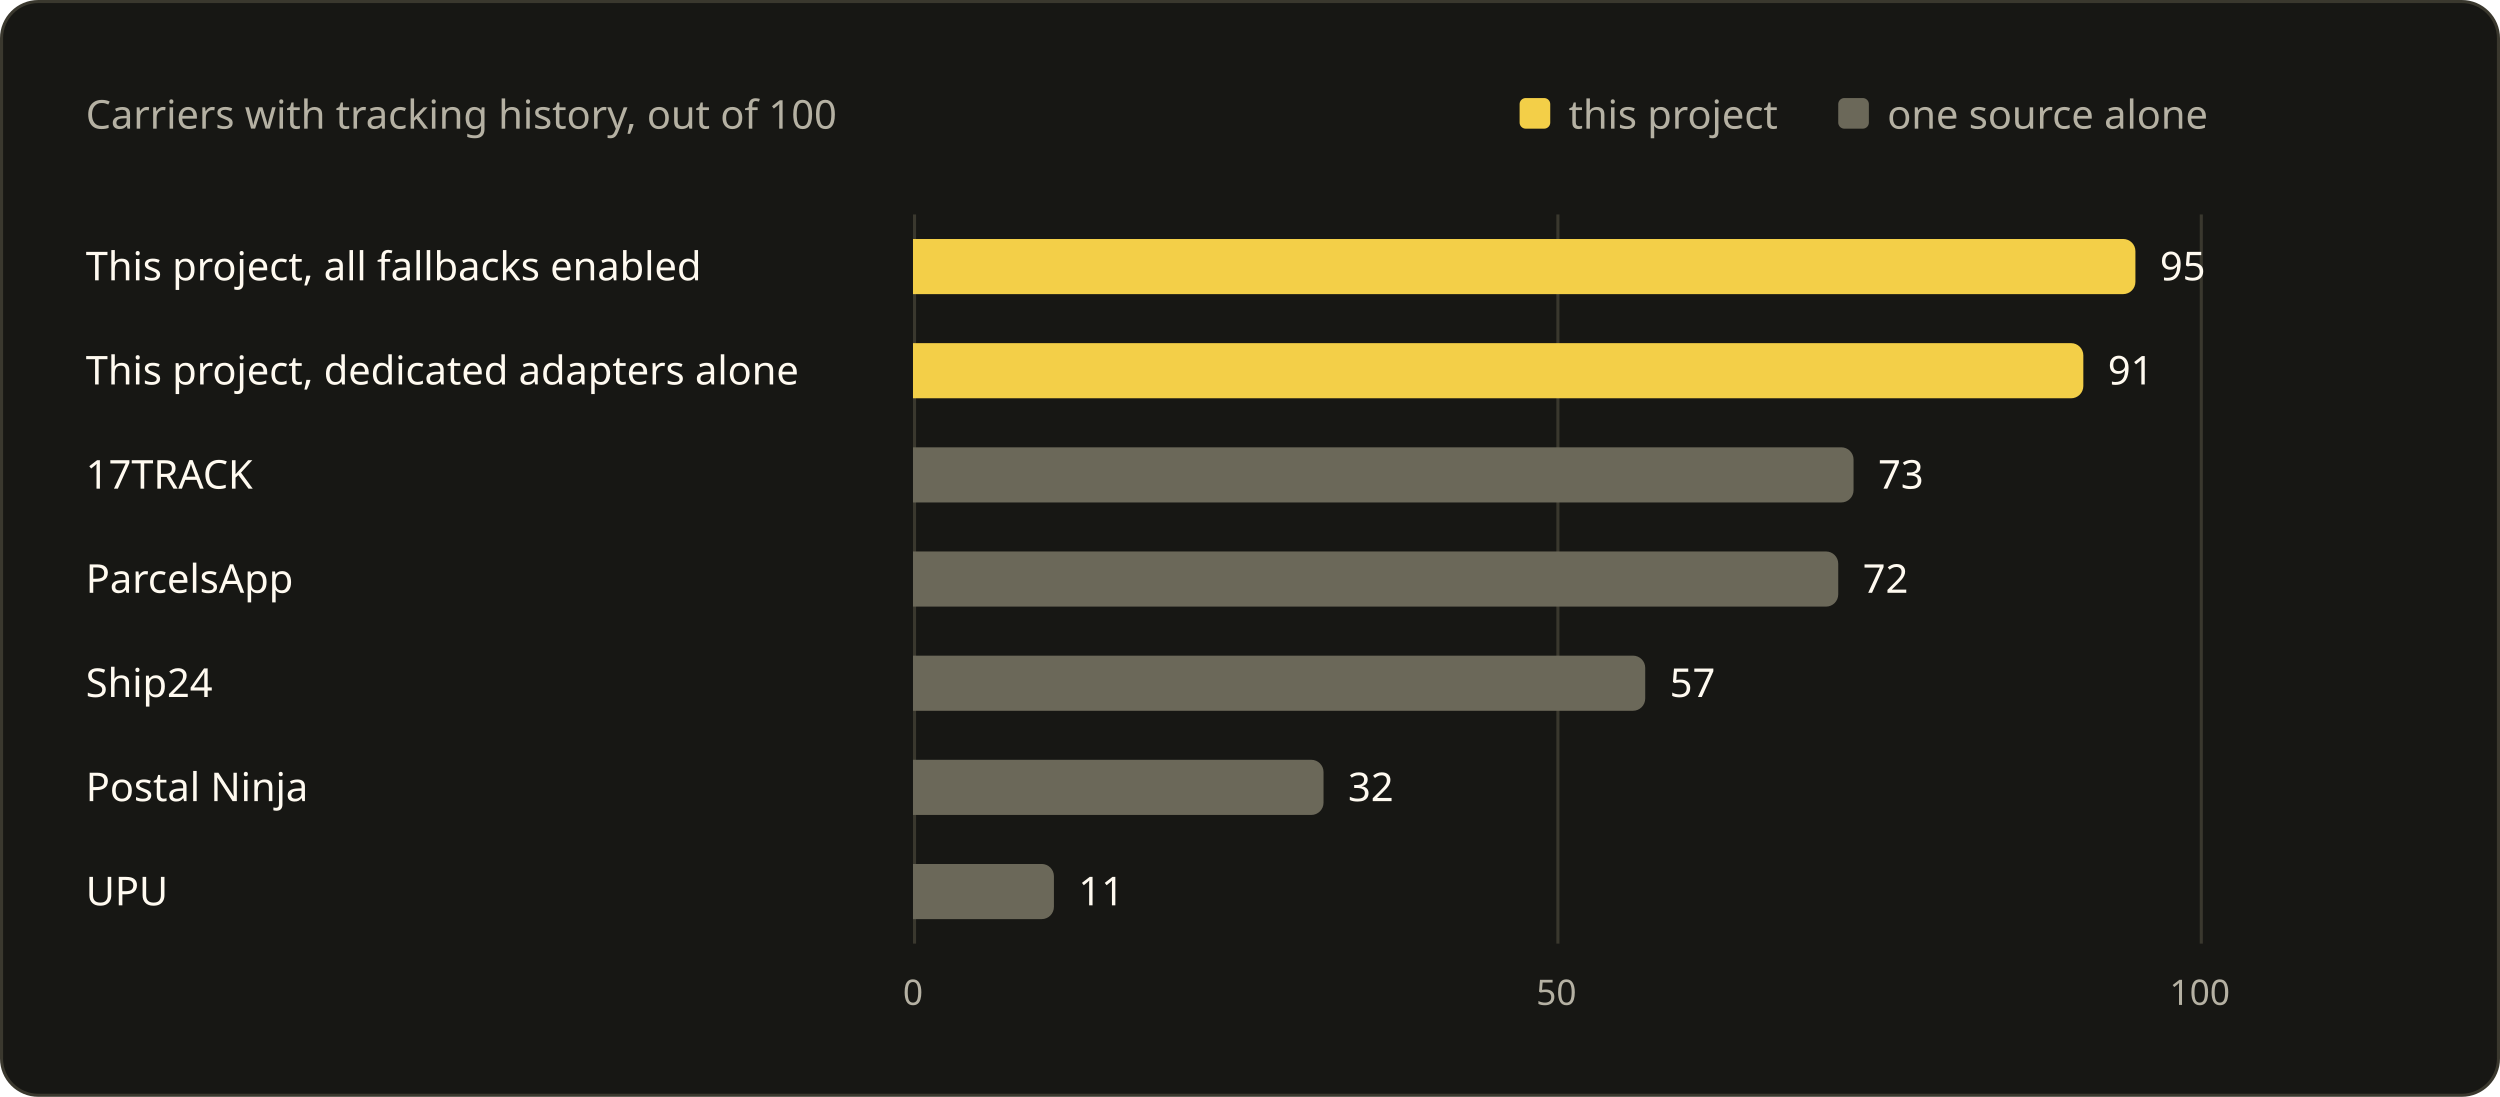
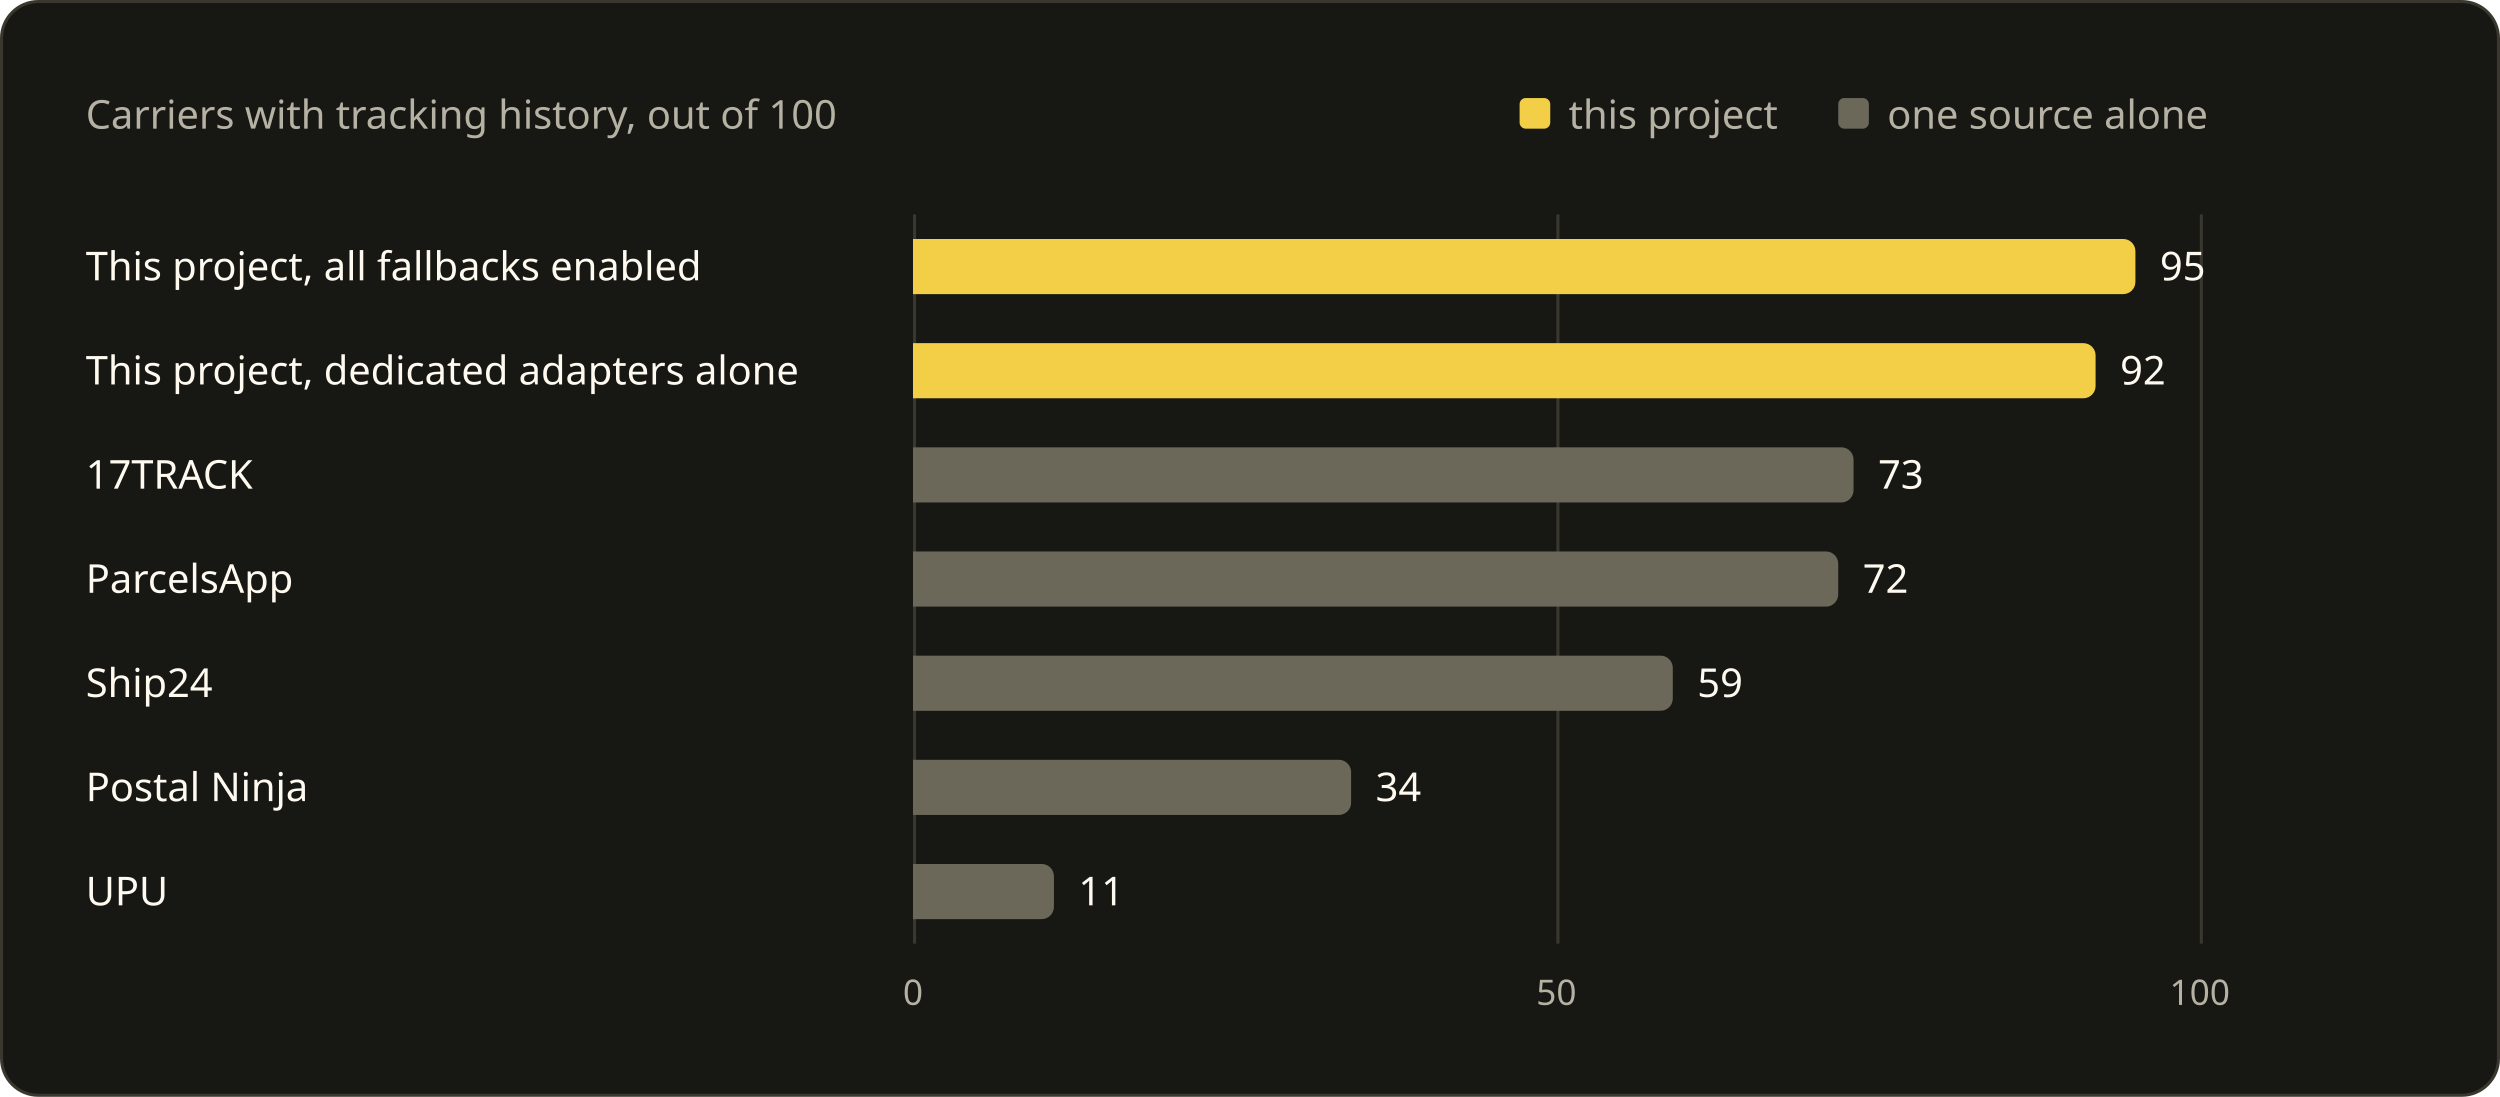
<svg xmlns="http://www.w3.org/2000/svg" viewBox="0 0 816 358" role="img" aria-label="Carriers with tracking history, by source">
  <style>text { font: 13px -apple-system, BlinkMacSystemFont, 'Segoe UI', 'Noto Sans', Helvetica, Arial, sans-serif; }</style>
  <rect x=".5" y=".5" width="815" height="357" rx="12" fill="#171714" stroke="#3a382e" />
  <g transform="translate(28 26)">
    <text x="0" y="16" fill="#b5b1a3">Carriers with tracking history, out of 100</text>
    <rect x="468" y="6" width="10" height="10" rx="2" fill="#f3cf48" />
    <text x="484" y="16" fill="#b5b1a3">this project</text>
    <rect x="572" y="6" width="10" height="10" rx="2" fill="#6b6859" />
    <text x="588" y="16" fill="#b5b1a3">one source alone</text>
    <path d="M270.5 44V282" stroke="#3a382e" />
    <path d="M480.5 44V282" stroke="#3a382e" />
    <path d="M690.5 44V282" stroke="#3a382e" />
    <text x="0" y="65.5" fill="#fffaf0" font-weight="600">This project, all fallbacks enabled</text>
    <path d="M270 52h395a4 4 0 0 1 4 4v10a4 4 0 0 1-4 4h-395z" fill="#f3cf48" />
    <text x="677" y="65.5" fill="#fffaf0" font-weight="600">95</text>
    <text x="0" y="99.5" fill="#fffaf0" font-weight="600">This project, dedicated adapters alone</text>
-     <path d="M270 86h378a4 4 0 0 1 4 4v10a4 4 0 0 1-4 4h-378z" fill="#f3cf48" />
-     <text x="660" y="99.5" fill="#fffaf0" font-weight="600">91</text>
+     <path d="M270 86h382a4 4 0 0 1 4 4v10a4 4 0 0 1-4 4h-382z" fill="#f3cf48" />
+     <text x="664" y="99.5" fill="#fffaf0" font-weight="600">92</text>
    <text x="0" y="133.5" fill="#fffaf0">17TRACK</text>
    <path d="M270 120h303a4 4 0 0 1 4 4v10a4 4 0 0 1-4 4h-303z" fill="#6b6859" />
    <text x="585" y="133.5" fill="#fffaf0">73</text>
    <text x="0" y="167.5" fill="#fffaf0">ParcelsApp</text>
    <path d="M270 154h298a4 4 0 0 1 4 4v10a4 4 0 0 1-4 4h-298z" fill="#6b6859" />
    <text x="580" y="167.5" fill="#fffaf0">72</text>
    <text x="0" y="201.5" fill="#fffaf0">Ship24</text>
-     <path d="M270 188h235a4 4 0 0 1 4 4v10a4 4 0 0 1-4 4h-235z" fill="#6b6859" />
-     <text x="517" y="201.5" fill="#fffaf0">57</text>
+     <path d="M270 188h244a4 4 0 0 1 4 4v10a4 4 0 0 1-4 4h-244z" fill="#6b6859" />
+     <text x="526" y="201.5" fill="#fffaf0">59</text>
    <text x="0" y="235.5" fill="#fffaf0">Postal Ninja</text>
-     <path d="M270 222h130a4 4 0 0 1 4 4v10a4 4 0 0 1-4 4h-130z" fill="#6b6859" />
-     <text x="412" y="235.5" fill="#fffaf0">32</text>
+     <path d="M270 222h139a4 4 0 0 1 4 4v10a4 4 0 0 1-4 4h-139z" fill="#6b6859" />
+     <text x="421" y="235.5" fill="#fffaf0">34</text>
    <text x="0" y="269.5" fill="#fffaf0">UPU</text>
    <path d="M270 256h42a4 4 0 0 1 4 4v10a4 4 0 0 1-4 4h-42z" fill="#6b6859" />
    <text x="324" y="269.5" fill="#fffaf0">11</text>
    <text x="270" y="302" fill="#b5b1a3" text-anchor="middle" style="font-size: 11.5px">0</text>
    <text x="480" y="302" fill="#b5b1a3" text-anchor="middle" style="font-size: 11.5px">50</text>
    <text x="690" y="302" fill="#b5b1a3" text-anchor="middle" style="font-size: 11.5px">100</text>
  </g>
</svg>
